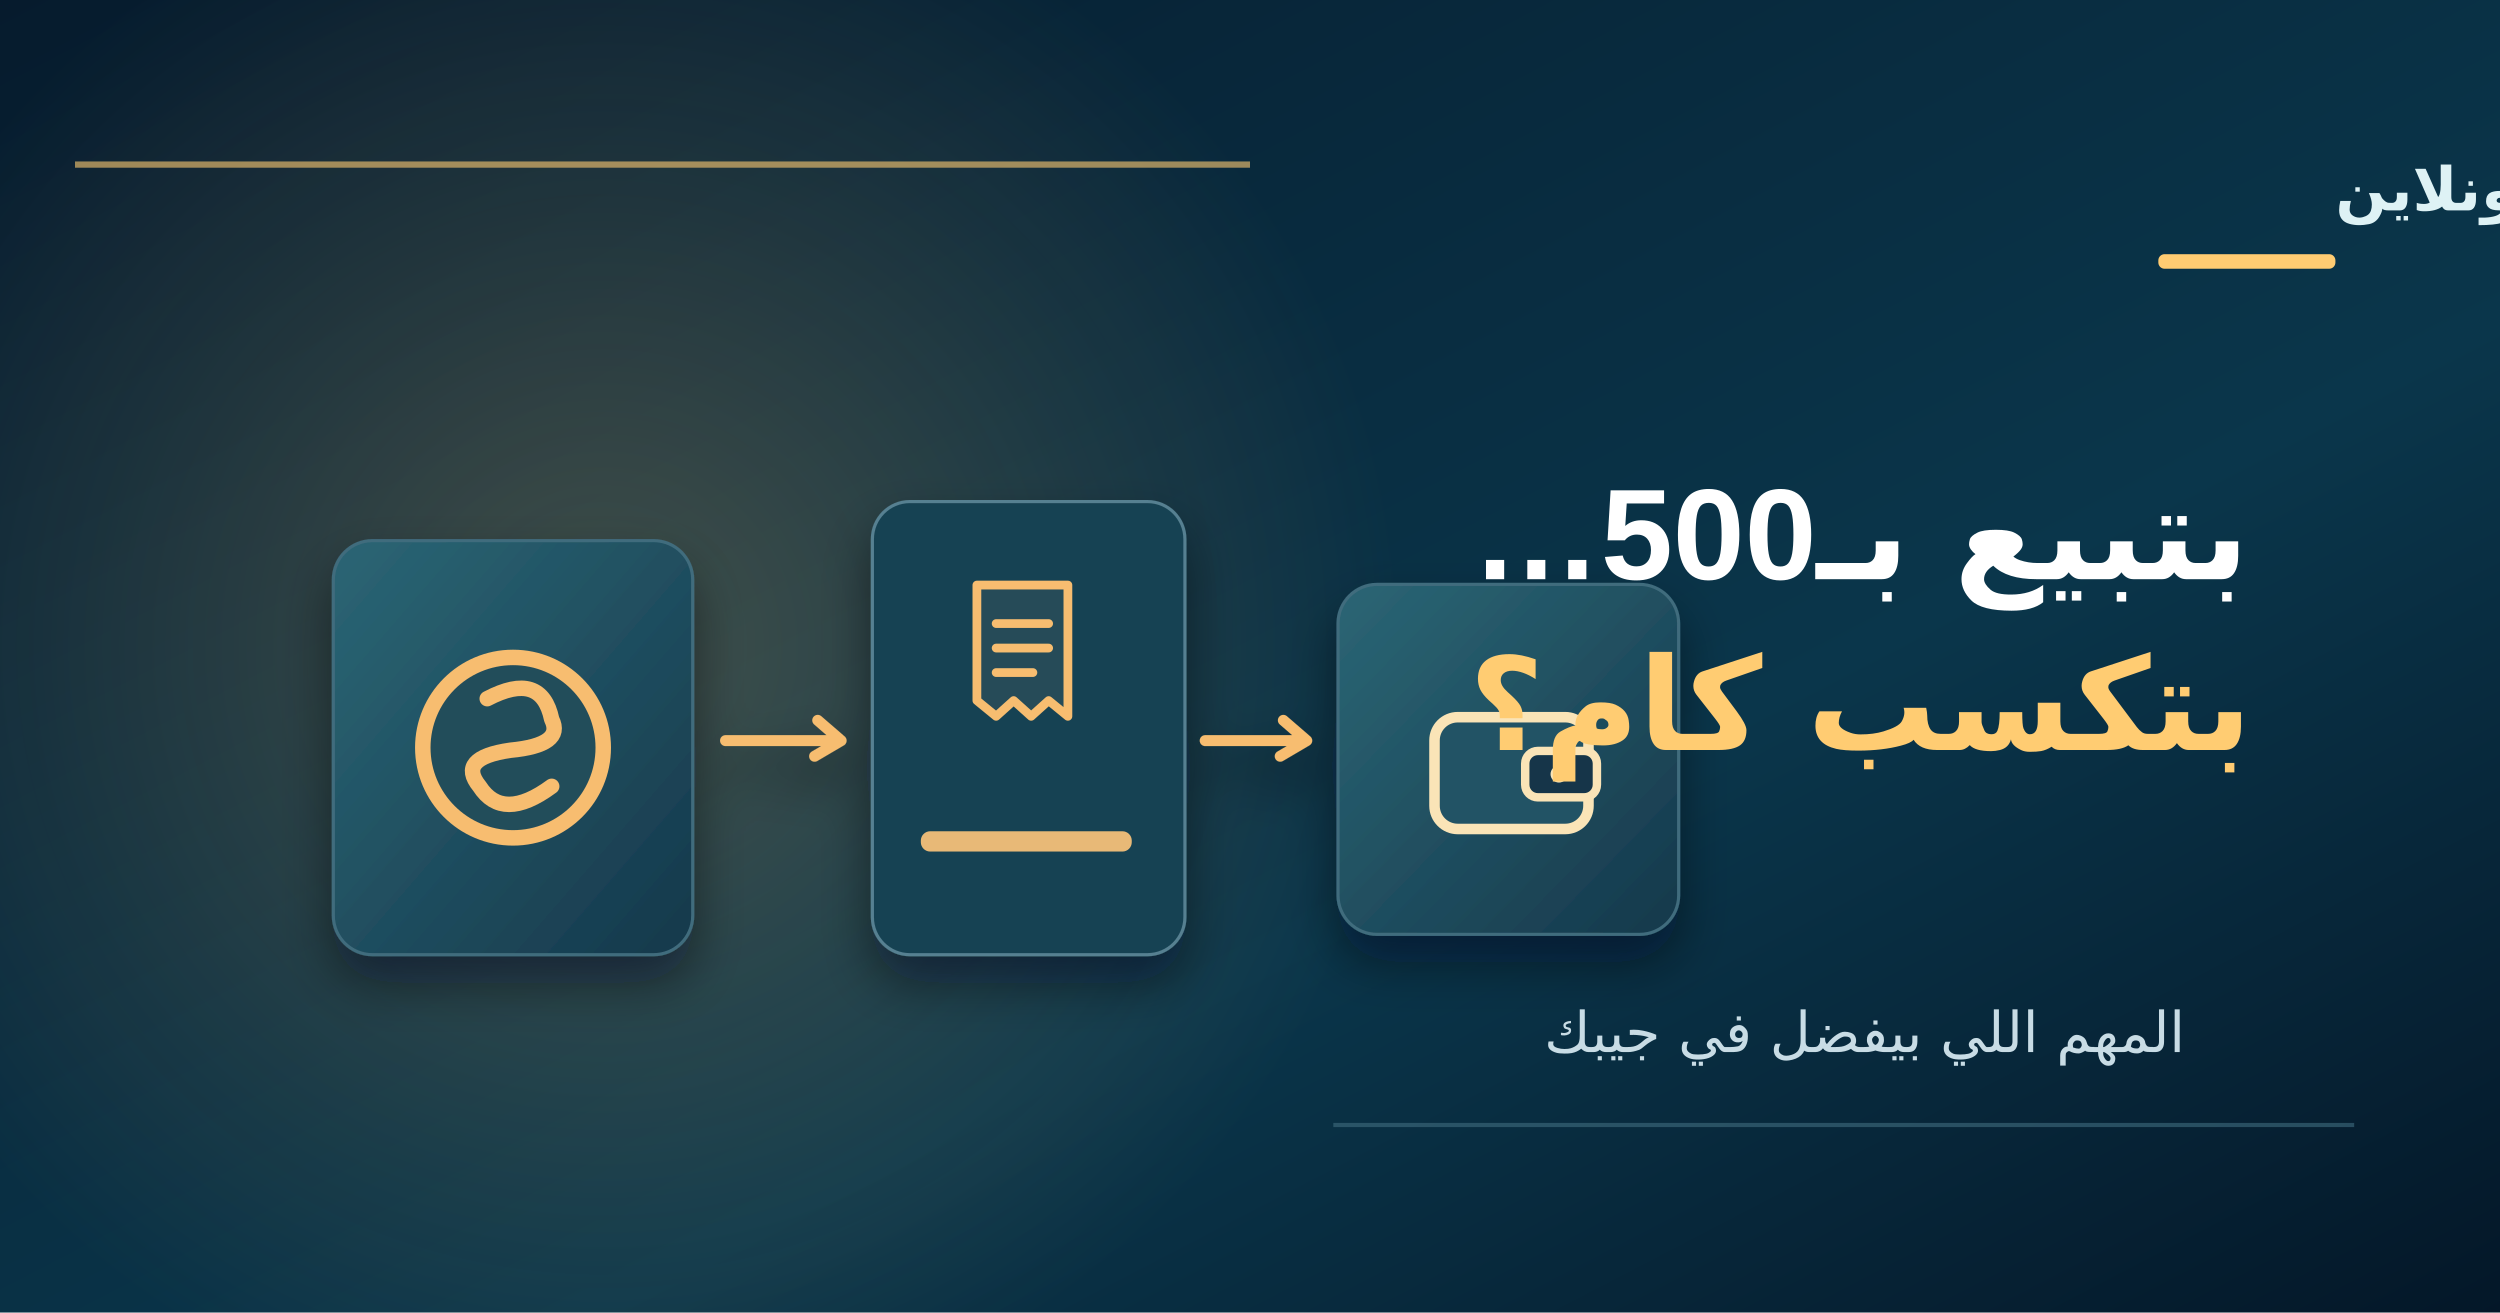
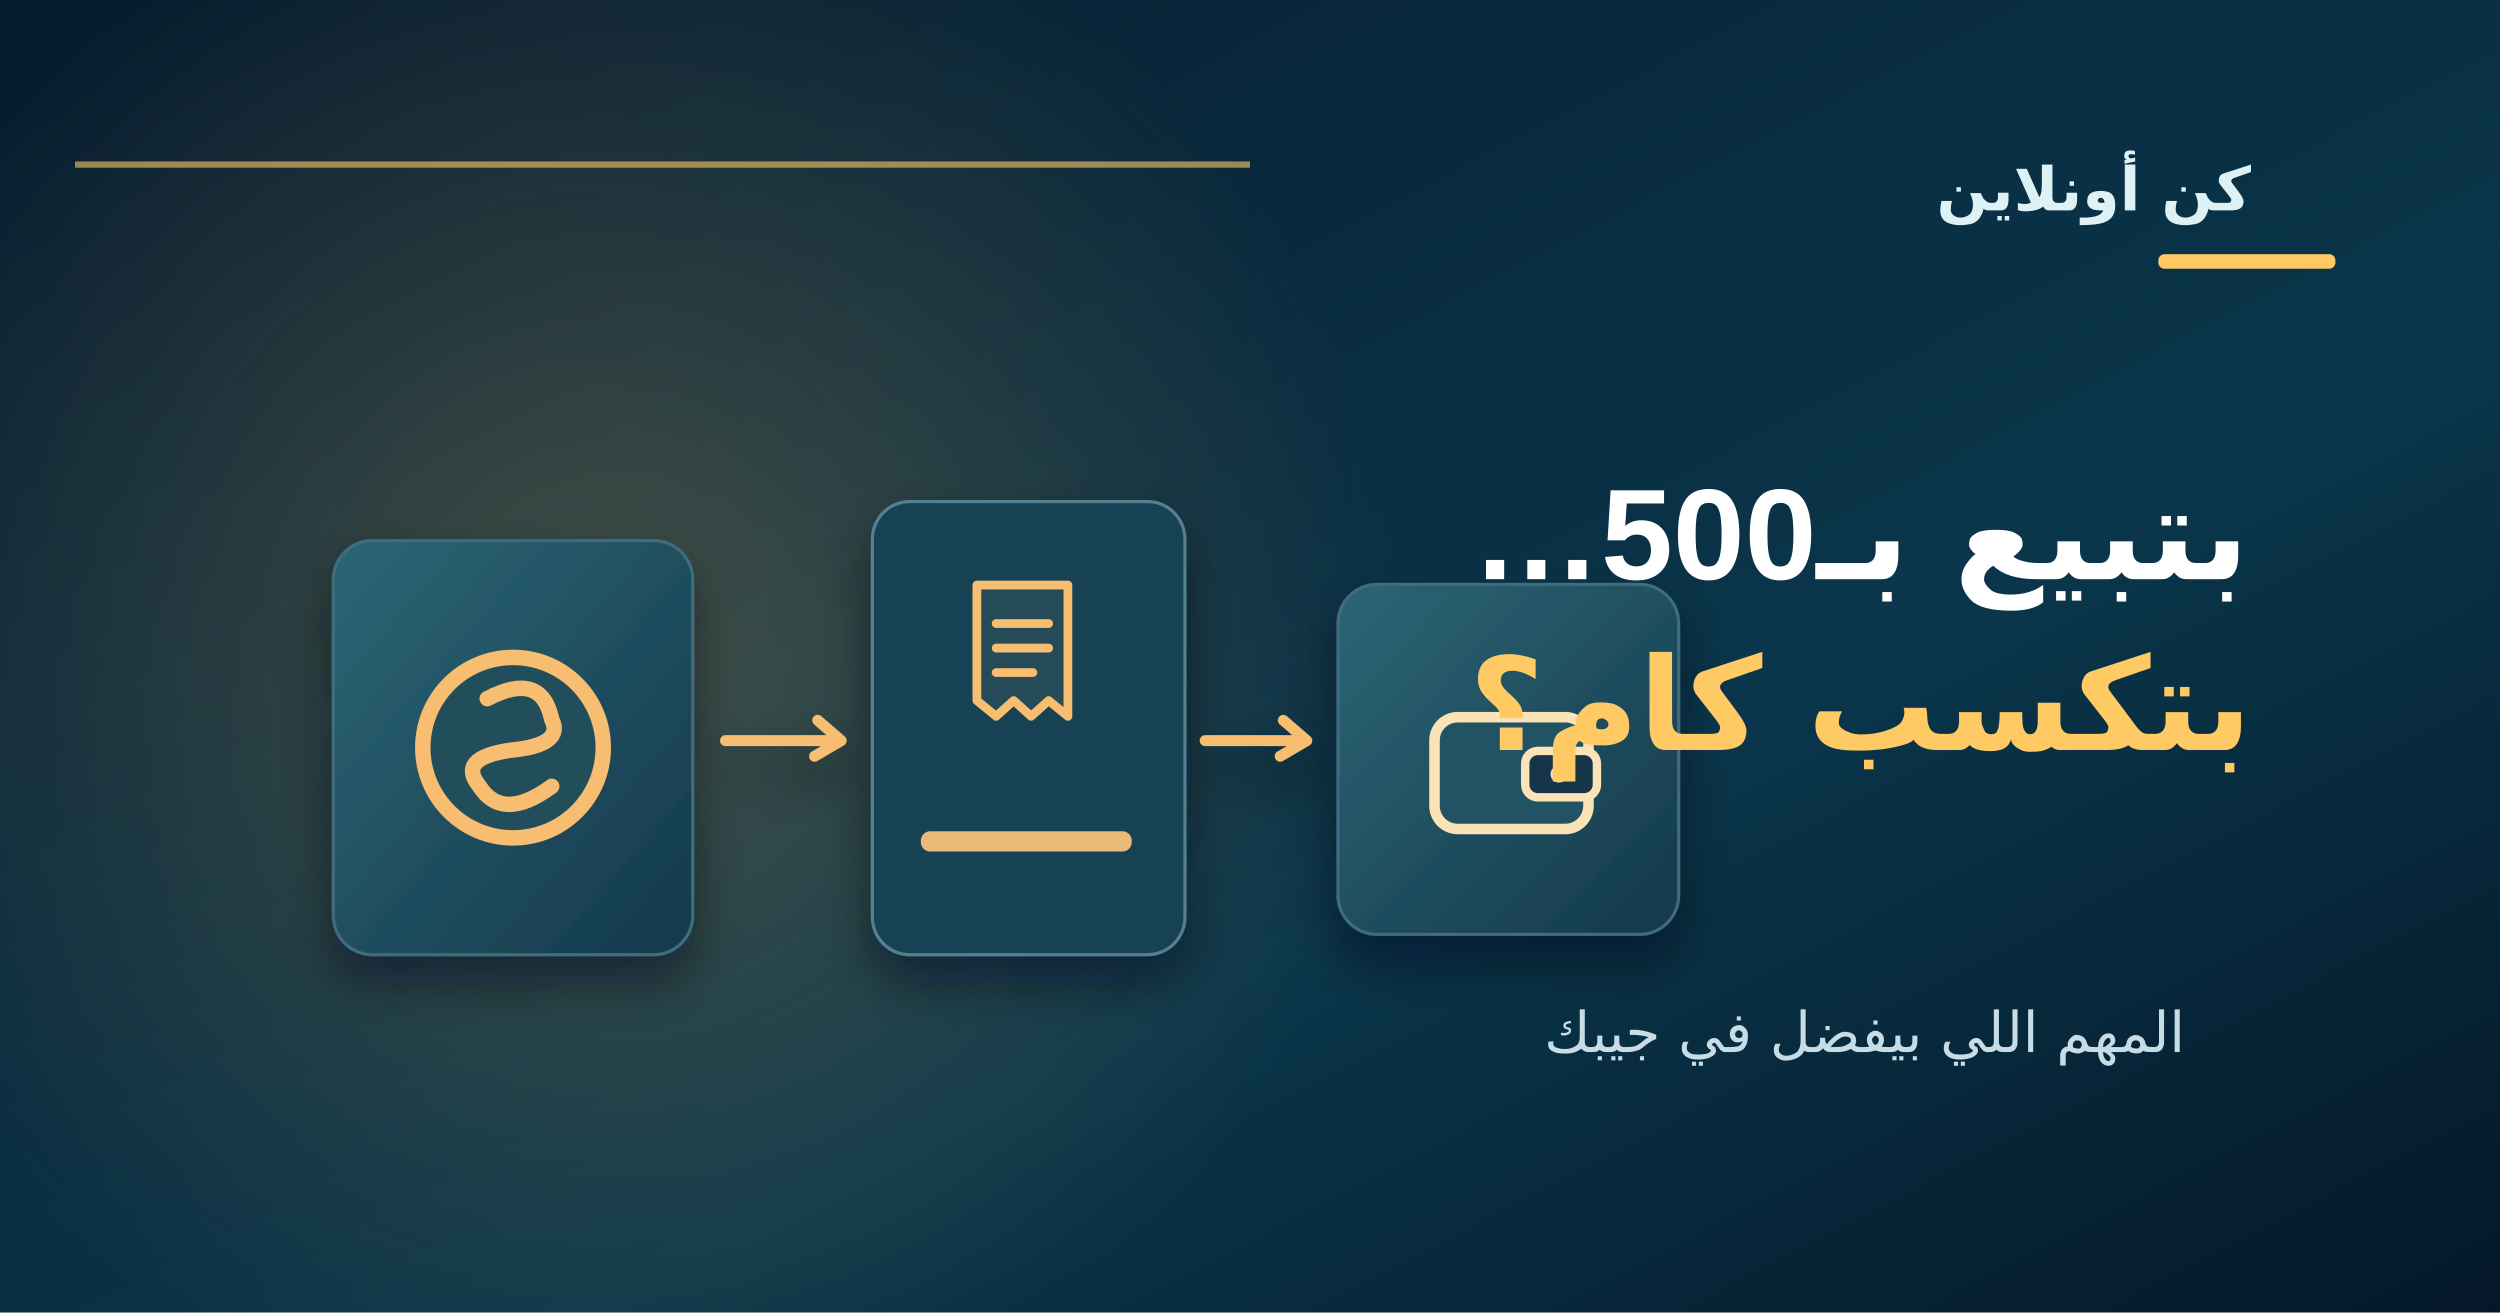
<svg xmlns="http://www.w3.org/2000/svg" width="1200" height="630" viewBox="0 0 1200 630" role="img" aria-labelledby="title desc">
  <defs>
    <linearGradient id="bg" x1="0" y1="0" x2="1" y2="1">
      <stop stop-color="#061b2d" />
      <stop offset=".62" stop-color="#0a364b" />
      <stop offset="1" stop-color="#041728" />
    </linearGradient>
    <radialGradient id="glow">
-       <stop stop-color="#ffcc72" stop-opacity=".23" />
-       <stop offset="1" stop-color="#ffcc72" stop-opacity="0" />
+       <stop stop-color="#ffca64" stop-opacity=".23" />
+       <stop offset="1" stop-color="#ffca64" stop-opacity="0" />
    </radialGradient>
    <linearGradient id="glass" x1="0" y1="0" x2="1" y2="1">
      <stop stop-color="#2b6675" />
      <stop offset="1" stop-color="#15384b" />
    </linearGradient>
    <filter id="drop" x="-30%" y="-30%" width="170%" height="170%">
      <feDropShadow dx="0" dy="17" stdDeviation="16" flood-color="#010e19" flood-opacity=".45" />
    </filter>
  </defs>
  <rect width="1200" height="630" fill="url(#bg)" />
  <circle cx="290" cy="310" r="381" fill="url(#glow)" />
-   <path d="M36 79H600" stroke="#ffcc72" stroke-width="3" opacity=".6" />
+   <path d="M36 79H600" stroke="#ffca64" stroke-width="3" opacity=".6" />
  <g id="topic-art" filter="url(#drop)" transform="translate(40 108) scale(.75)">
    <rect x="160" y="202" width="230" height="265" rx="25" fill="url(#glass)" stroke="#416c7d" stroke-width="2" />
    <g transform="translate(192.5 252) scale(1.65)">
      <circle cx="50" cy="50" r="35" fill="#244d5a" stroke="#f7bd70" stroke-width="6" />
      <path d="M40 31Q61 20 65 39Q70 49 49 51Q28 54 37 65Q46 79 65 65" fill="none" stroke="#f7bd70" stroke-width="6" stroke-linecap="round" stroke-linejoin="round" />
    </g>
    <path d="M411 330L485 330M470 317L485 330L468 340" fill="none" stroke="#f7bd70" stroke-width="7" stroke-linecap="round" stroke-linejoin="round" />
    <rect x="505" y="177" width="200" height="290" rx="24" fill="#184353" stroke="#568091" stroke-width="2" />
    <g transform="translate(545 217) scale(1.12)">
      <path d="M24 12H76V87L65 78L55 87L45 78L35 87L24 78Z" fill="#254c58" stroke="#f7bd70" stroke-width="5" stroke-linecap="round" stroke-linejoin="round" />
      <path d="M35 34H65M35 48H65M35 62H56" fill="none" stroke="#f7bd70" stroke-width="5" stroke-linecap="round" stroke-linejoin="round" />
    </g>
    <rect x="536" y="388" width="135" height="13" rx="6" fill="#e8b977" stroke="none" stroke-width="0" />
    <rect x="803" y="230" width="218" height="224" rx="25" fill="url(#glass)" stroke="#416c7d" stroke-width="2" />
    <g transform="translate(844.5 274.5) scale(1.35)">
      <rect x="15" y="30" width="73" height="53" rx="11" fill="#235365" stroke="#fae4b7" stroke-width="5" />
      <rect x="58" y="46" width="34" height="22" rx="6" fill="#133649" stroke="#fae4b7" stroke-width="4" />
      <circle cx="74" cy="57" r="4" fill="#fae4b7" stroke="none" stroke-width="0" />
    </g>
    <path d="M718 330L783 330M768 317L783 330L766 340" fill="none" stroke="#f7bd70" stroke-width="7" stroke-linecap="round" stroke-linejoin="round" />
  </g>
-   <text x="1121" y="101" direction="rtl" text-anchor="end" font-family="Cairo,Tajawal,Segoe UI,Arial,sans-serif" font-size="29" font-weight="700" fill="#def2f5">كن أونلاين</text>
-   <rect x="1036" y="122" width="85" height="7" rx="3" fill="#ffcc72" />
+   <text x="1005" y="101" direction="rtl" text-anchor="middle" font-family="Cairo,Tajawal,Segoe UI,Arial,sans-serif" font-size="29" font-weight="700" fill="#def2f5">كن أونلاين</text>
+   <rect x="1036" y="122" width="85" height="7" rx="3" fill="#ffca64" />
  <g id="hook">
    <text x="893" y="278" direction="rtl" unicode-bidi="plaintext" text-anchor="middle" font-family="Cairo,Tajawal,Segoe UI,Arial,sans-serif" font-size="62" font-weight="900" fill="#ffffff">بتبيع بـ500…</text>
-     <text x="893" y="360" direction="rtl" unicode-bidi="plaintext" text-anchor="middle" font-family="Cairo,Tajawal,Segoe UI,Arial,sans-serif" font-size="62" font-weight="900" fill="#ffcc72">بتكسب كام؟</text>
+     <text x="893" y="360" direction="rtl" unicode-bidi="plaintext" text-anchor="middle" font-family="Cairo,Tajawal,Segoe UI,Arial,sans-serif" font-size="62" font-weight="900" fill="#ffca64">بتكسب كام؟</text>
  </g>
  <text x="895" y="505" direction="rtl" text-anchor="middle" font-family="Cairo,Tajawal,Segoe UI,Arial,sans-serif" font-size="27" fill="#c8dce5">المهم اللي بيفضل في جيبك</text>
-   <path d="M640 540H1130" stroke="#3f6d7f" stroke-width="2" opacity=".6" />
</svg>
